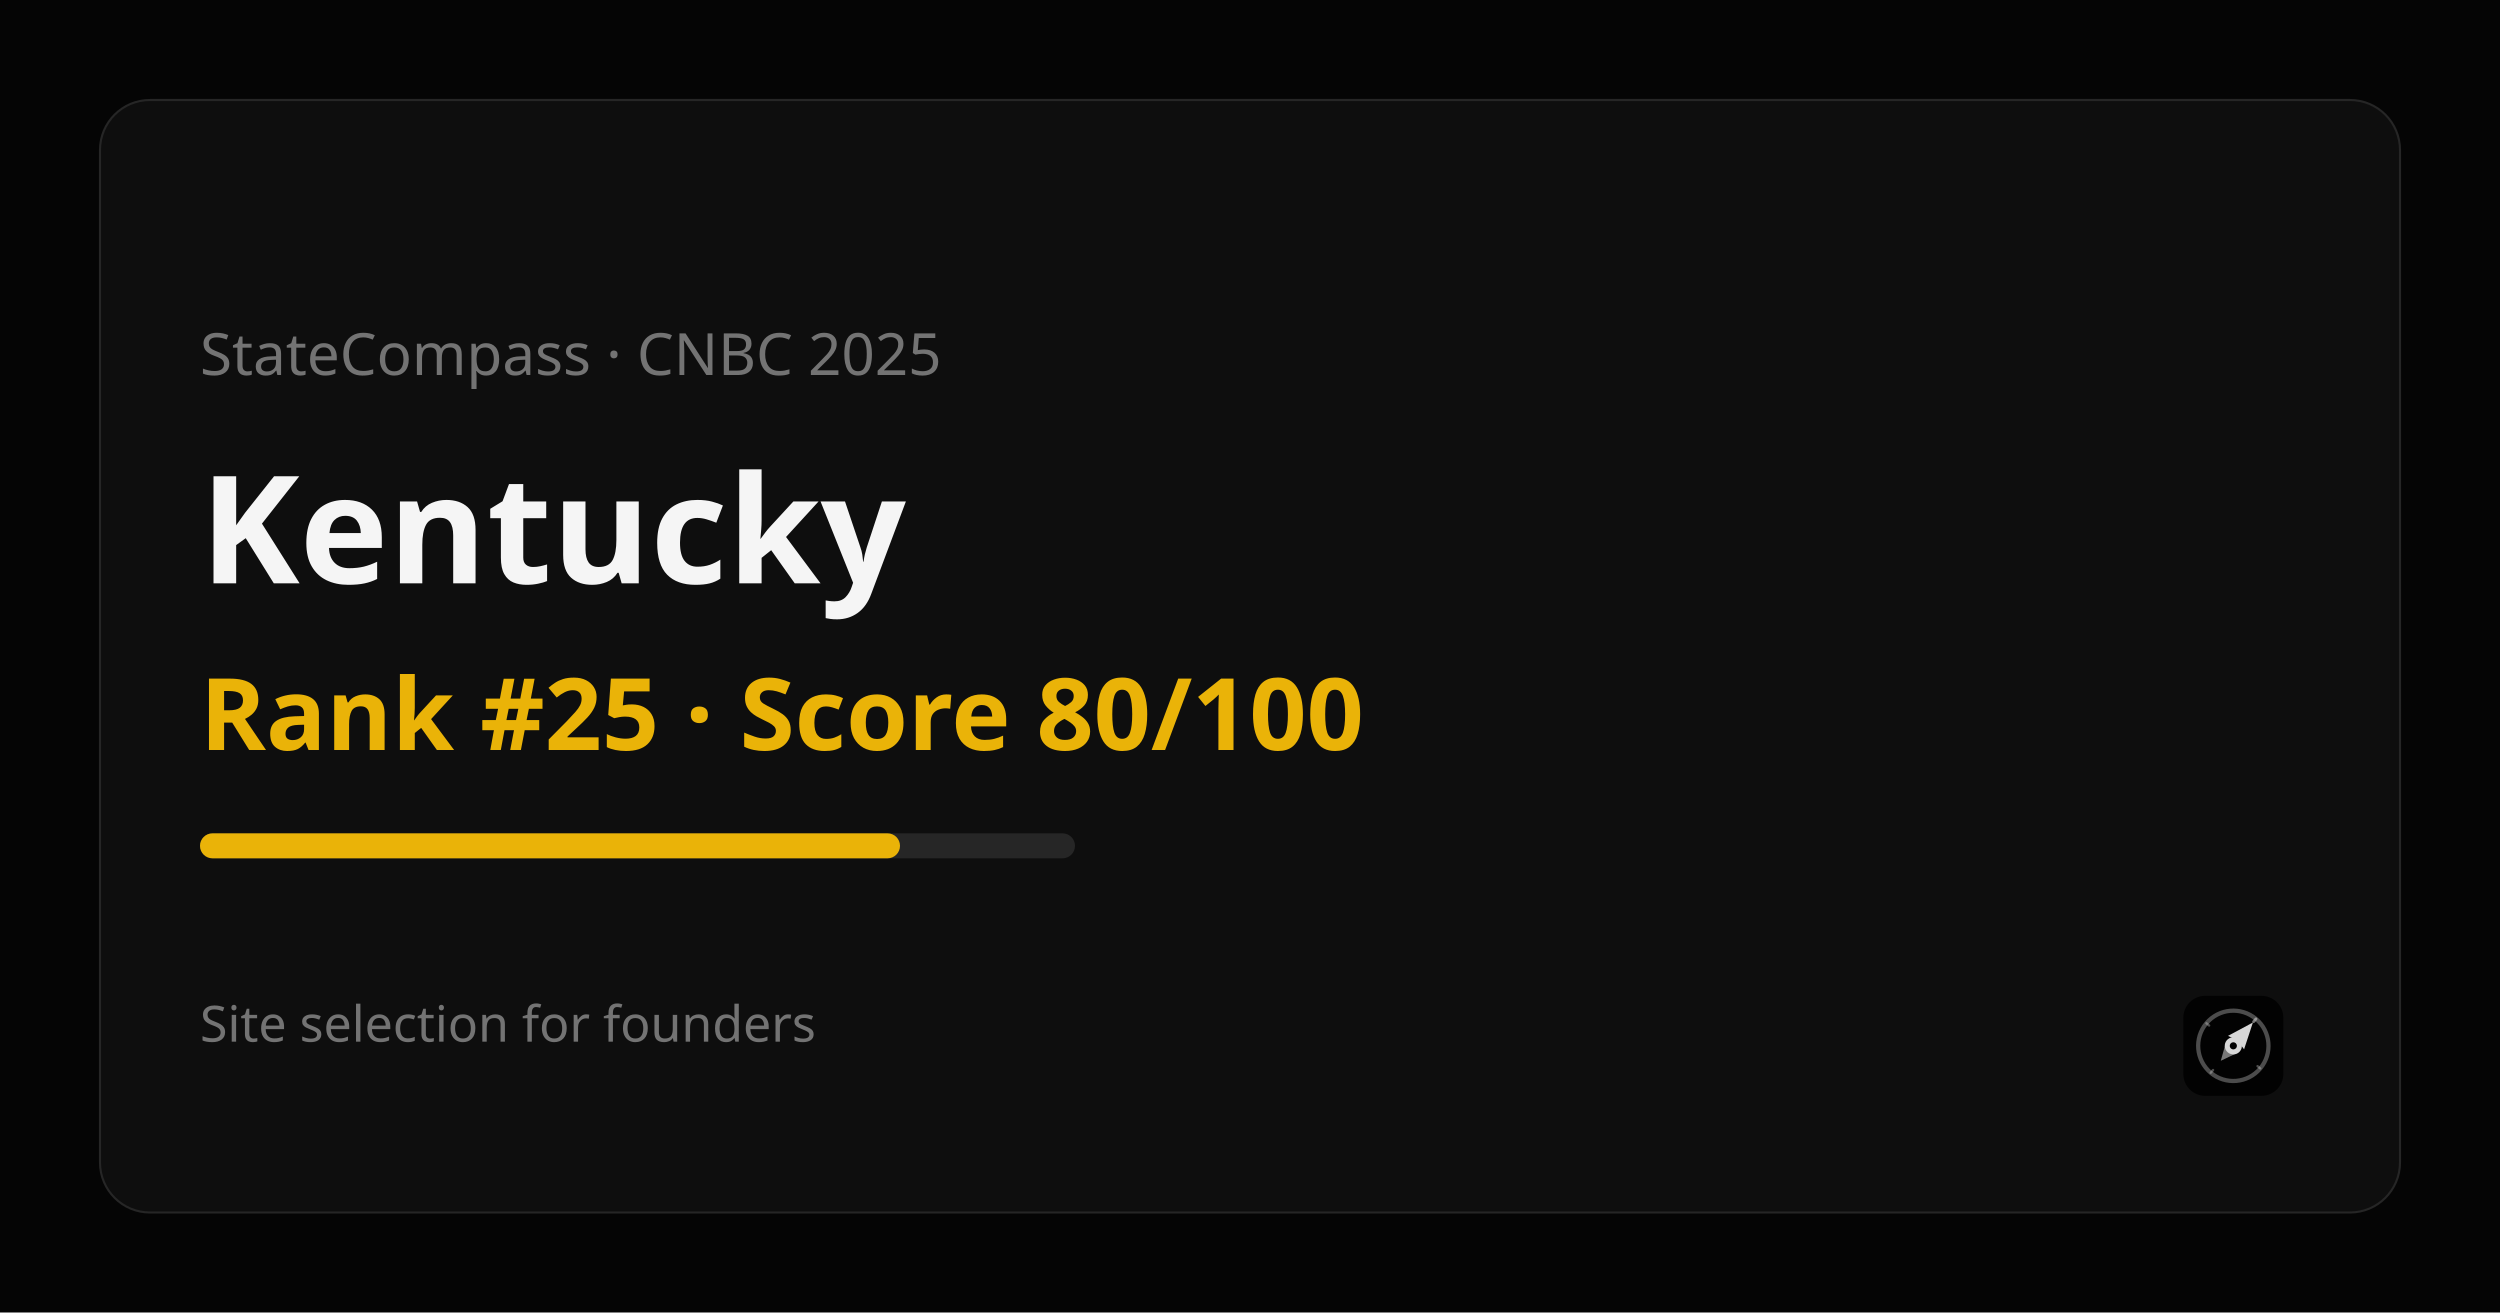
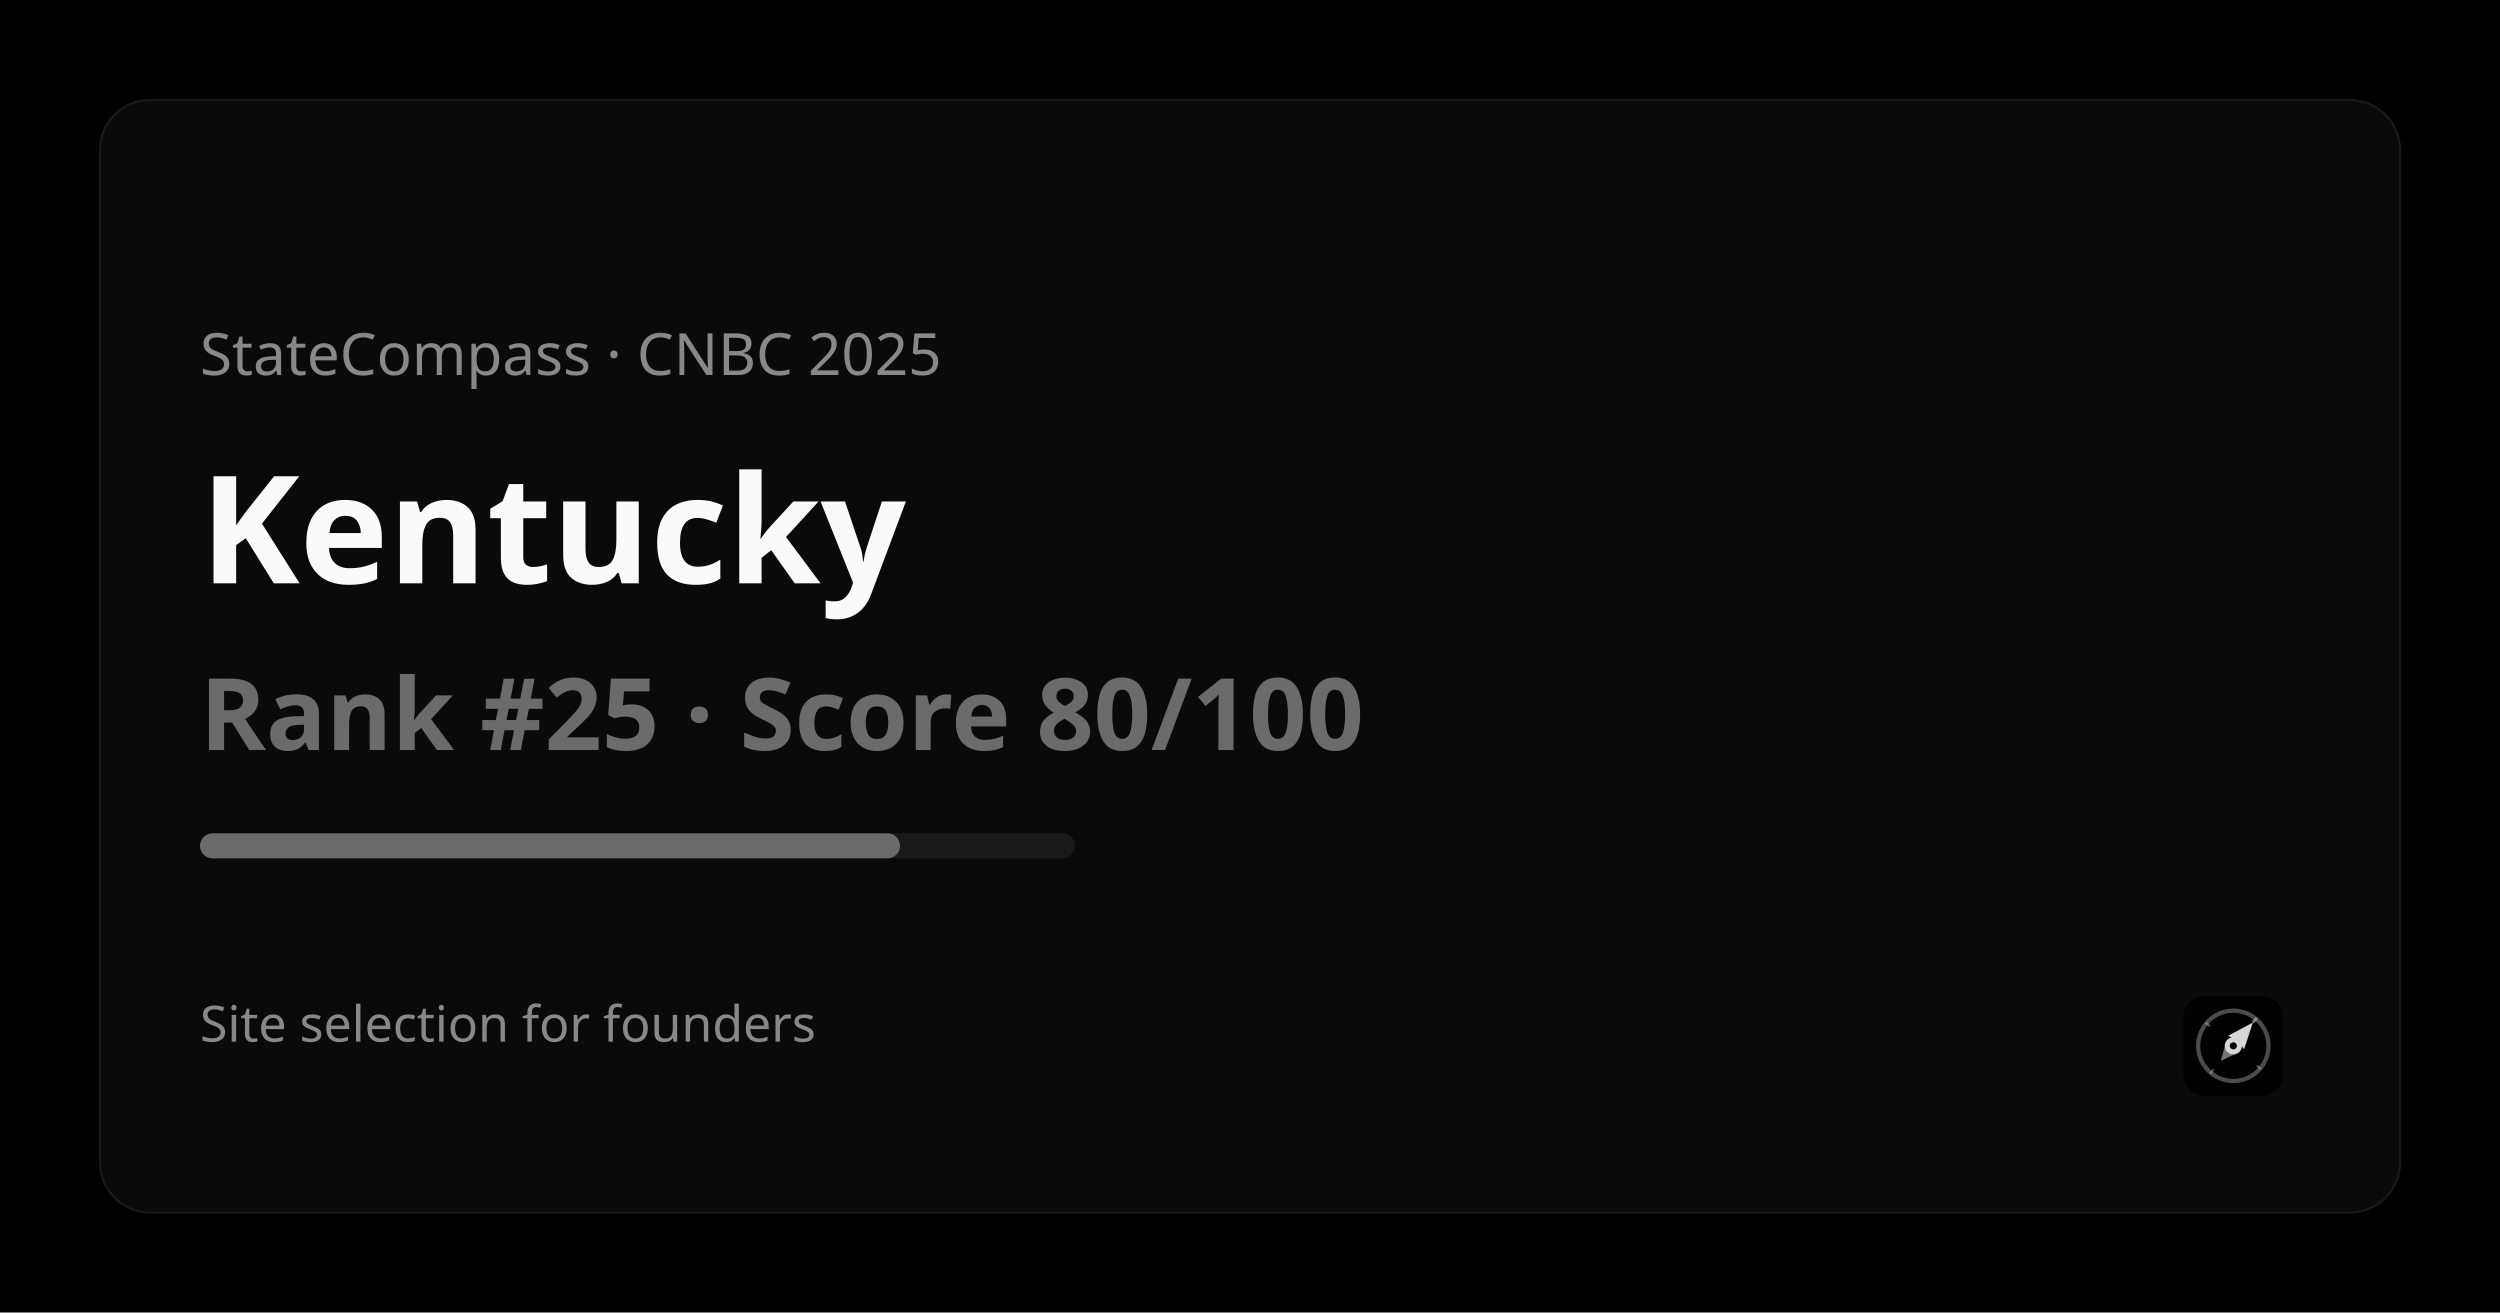
<svg xmlns="http://www.w3.org/2000/svg" width="1200" height="630" viewBox="0 0 1200 630">
-   <rect width="1200" height="630" fill="#050505" />
-   <rect x="48" y="48" width="1104" height="534" rx="24" fill="#0e0e0e" stroke="#262626" />
-   <text x="96" y="180" fill="#737373" font-family="system-ui,sans-serif" font-size="28">StateCompass · CNBC 2025</text>
-   <text x="96" y="280" fill="#f5f5f5" font-family="system-ui,sans-serif" font-size="72" font-weight="700">Kentucky</text>
-   <text x="96" y="360" fill="#eab308" font-family="system-ui,sans-serif" font-size="48" font-weight="600">Rank #25 · Score 80/100</text>
-   <rect x="96" y="400" width="420" height="12" rx="6" fill="#262626" />
-   <rect x="96" y="400" width="336" height="12" rx="6" fill="#eab308" />
-   <text x="96" y="500" fill="#737373" font-family="system-ui,sans-serif" font-size="24">Site selection for founders</text>
+   <rect width="1200" height="630" fill="#000000" />
+   <rect x="48" y="48" width="1104" height="534" rx="24" fill="#0a0a0a" stroke="#1a1a1a" />
+   <text x="96" y="180" fill="#888888" font-family="system-ui,sans-serif" font-size="28">StateCompass · CNBC 2025</text>
+   <text x="96" y="280" fill="#fafafa" font-family="system-ui,sans-serif" font-size="72" font-weight="700">Kentucky</text>
+   <text x="96" y="360" fill="#6b6b6b" font-family="system-ui,sans-serif" font-size="48" font-weight="600">Rank #25 · Score 80/100</text>
+   <rect x="96" y="400" width="420" height="12" rx="6" fill="#1a1a1a" />
+   <rect x="96" y="400" width="336" height="12" rx="6" fill="#6b6b6b" />
+   <text x="96" y="500" fill="#888888" font-family="system-ui,sans-serif" font-size="24">Site selection for founders</text>
  <g transform="translate(1104, 534)" opacity="0.85">
    <g transform="translate(-56, -56)">
      <rect width="48" height="48" rx="10.5" fill="#000000" />
      <g transform="translate(24.00,24.00) rotate(40)">
        <circle cx="0" cy="0" r="16.88" fill="none" stroke="#fafafa" stroke-width="2.03" opacity="0.35" />
        <line x1="0" y1="-16.88" x2="0" y2="-15.15" stroke="#fafafa" stroke-width="1.35" stroke-linecap="round" opacity="0.55" />
        <line x1="16.88" y1="0" x2="15.15" y2="0" stroke="#fafafa" stroke-width="1.12" stroke-linecap="round" opacity="0.35" />
        <line x1="0" y1="16.88" x2="0" y2="15.15" stroke="#fafafa" stroke-width="1.12" stroke-linecap="round" opacity="0.35" />
        <line x1="-16.88" y1="0" x2="-15.15" y2="0" stroke="#fafafa" stroke-width="1.12" stroke-linecap="round" opacity="0.35" />
        <path d="M 0,-14.62 L -5.03,-2.03 L 0,-3.22 L 5.03,-2.03 Z" fill="#fafafa" />
        <path d="M 0,9.38 L -3.53,1.58 L 0,0.22 L 3.53,1.58 Z" fill="#8a8a8a" />
        <circle cx="0" cy="0" r="4.12" fill="#fafafa" />
        <circle cx="0" cy="0" r="1.72" fill="#000000" />
      </g>
    </g>
  </g>
</svg>
